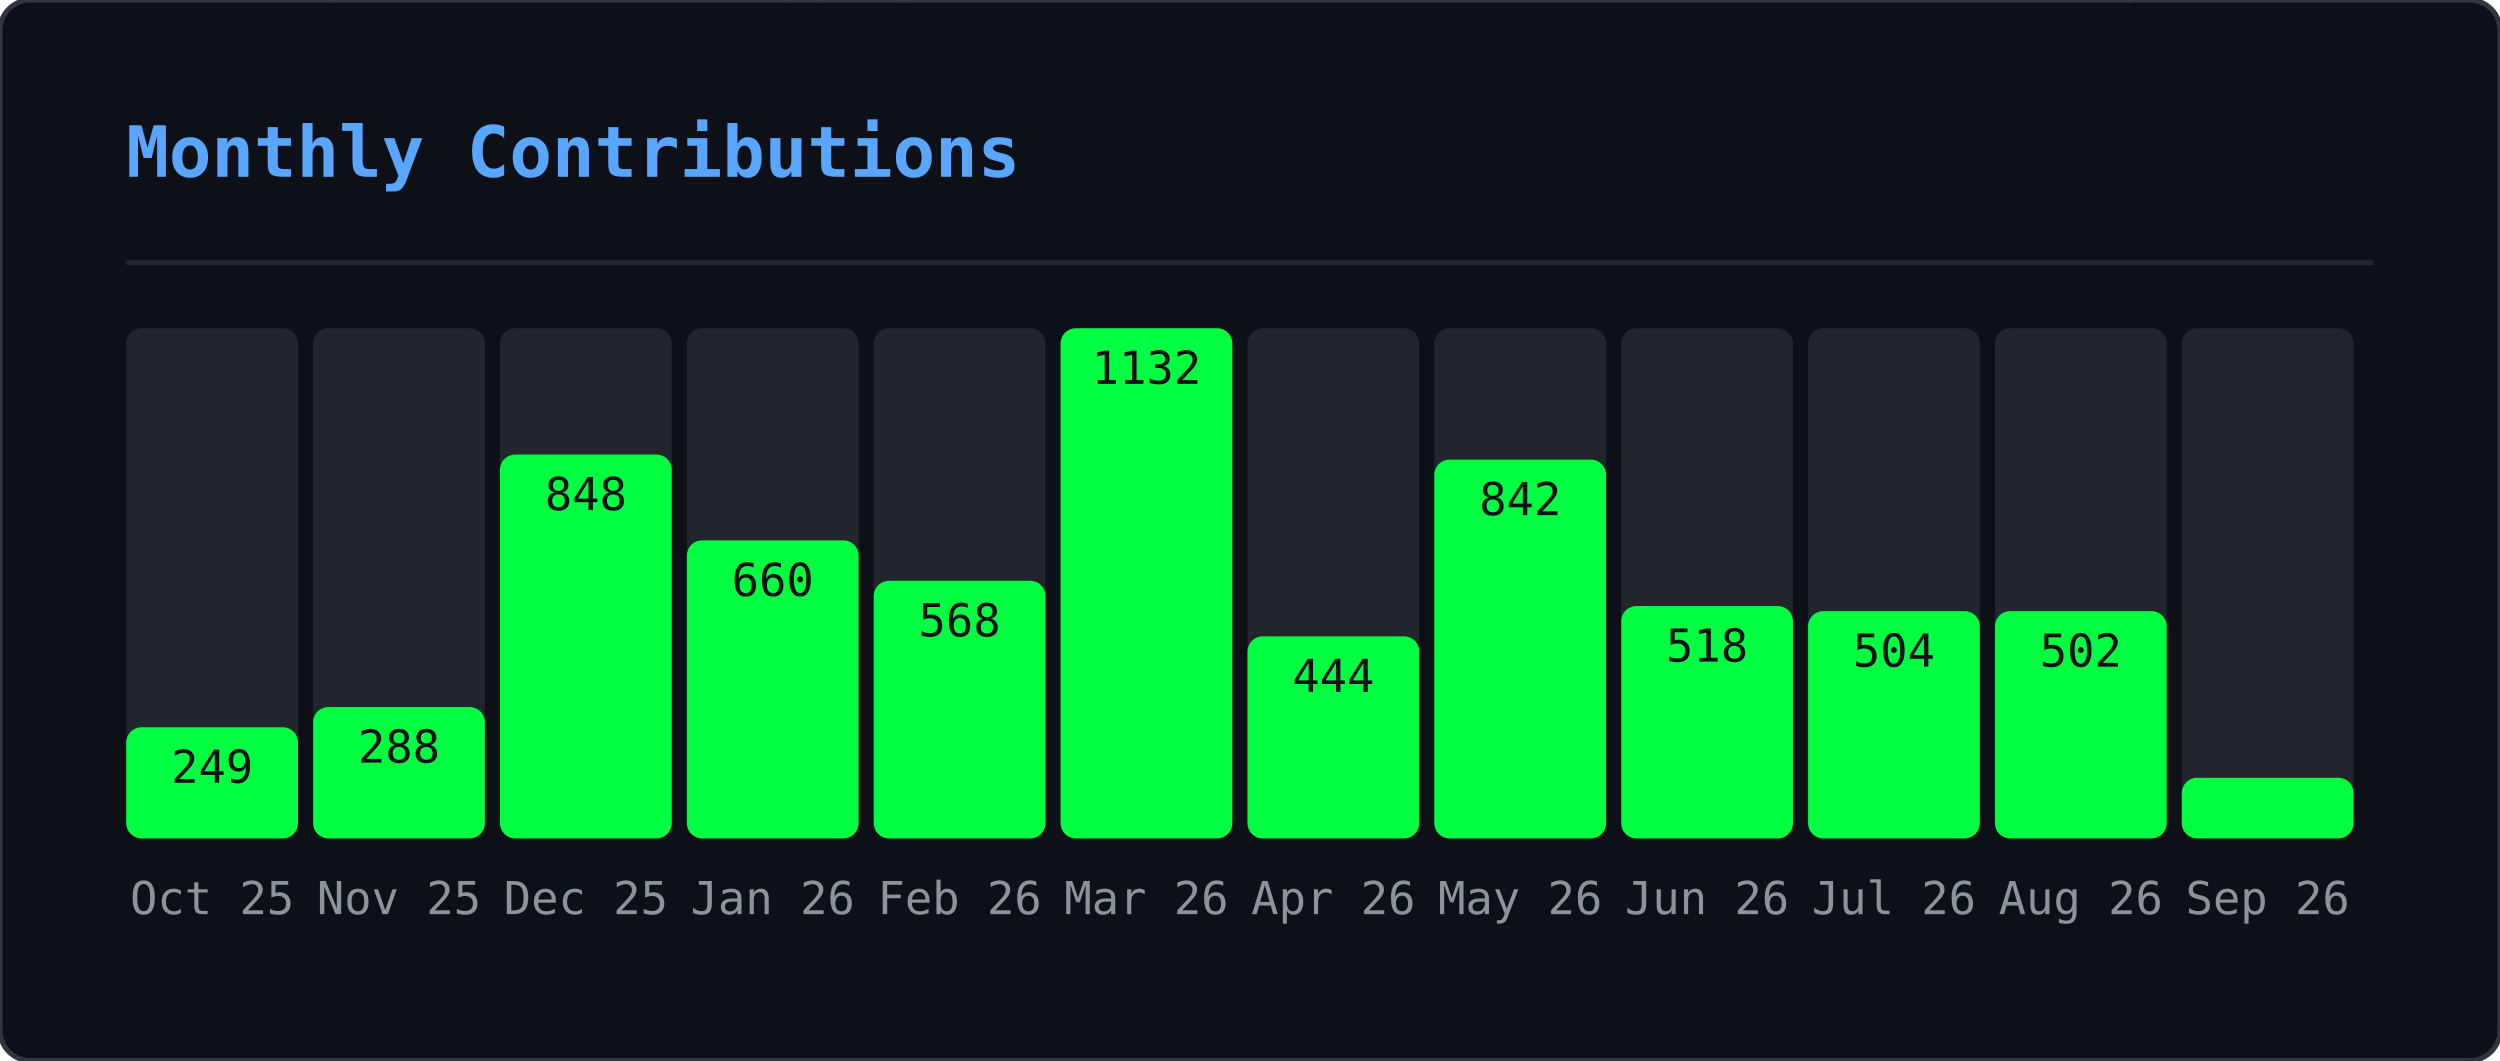
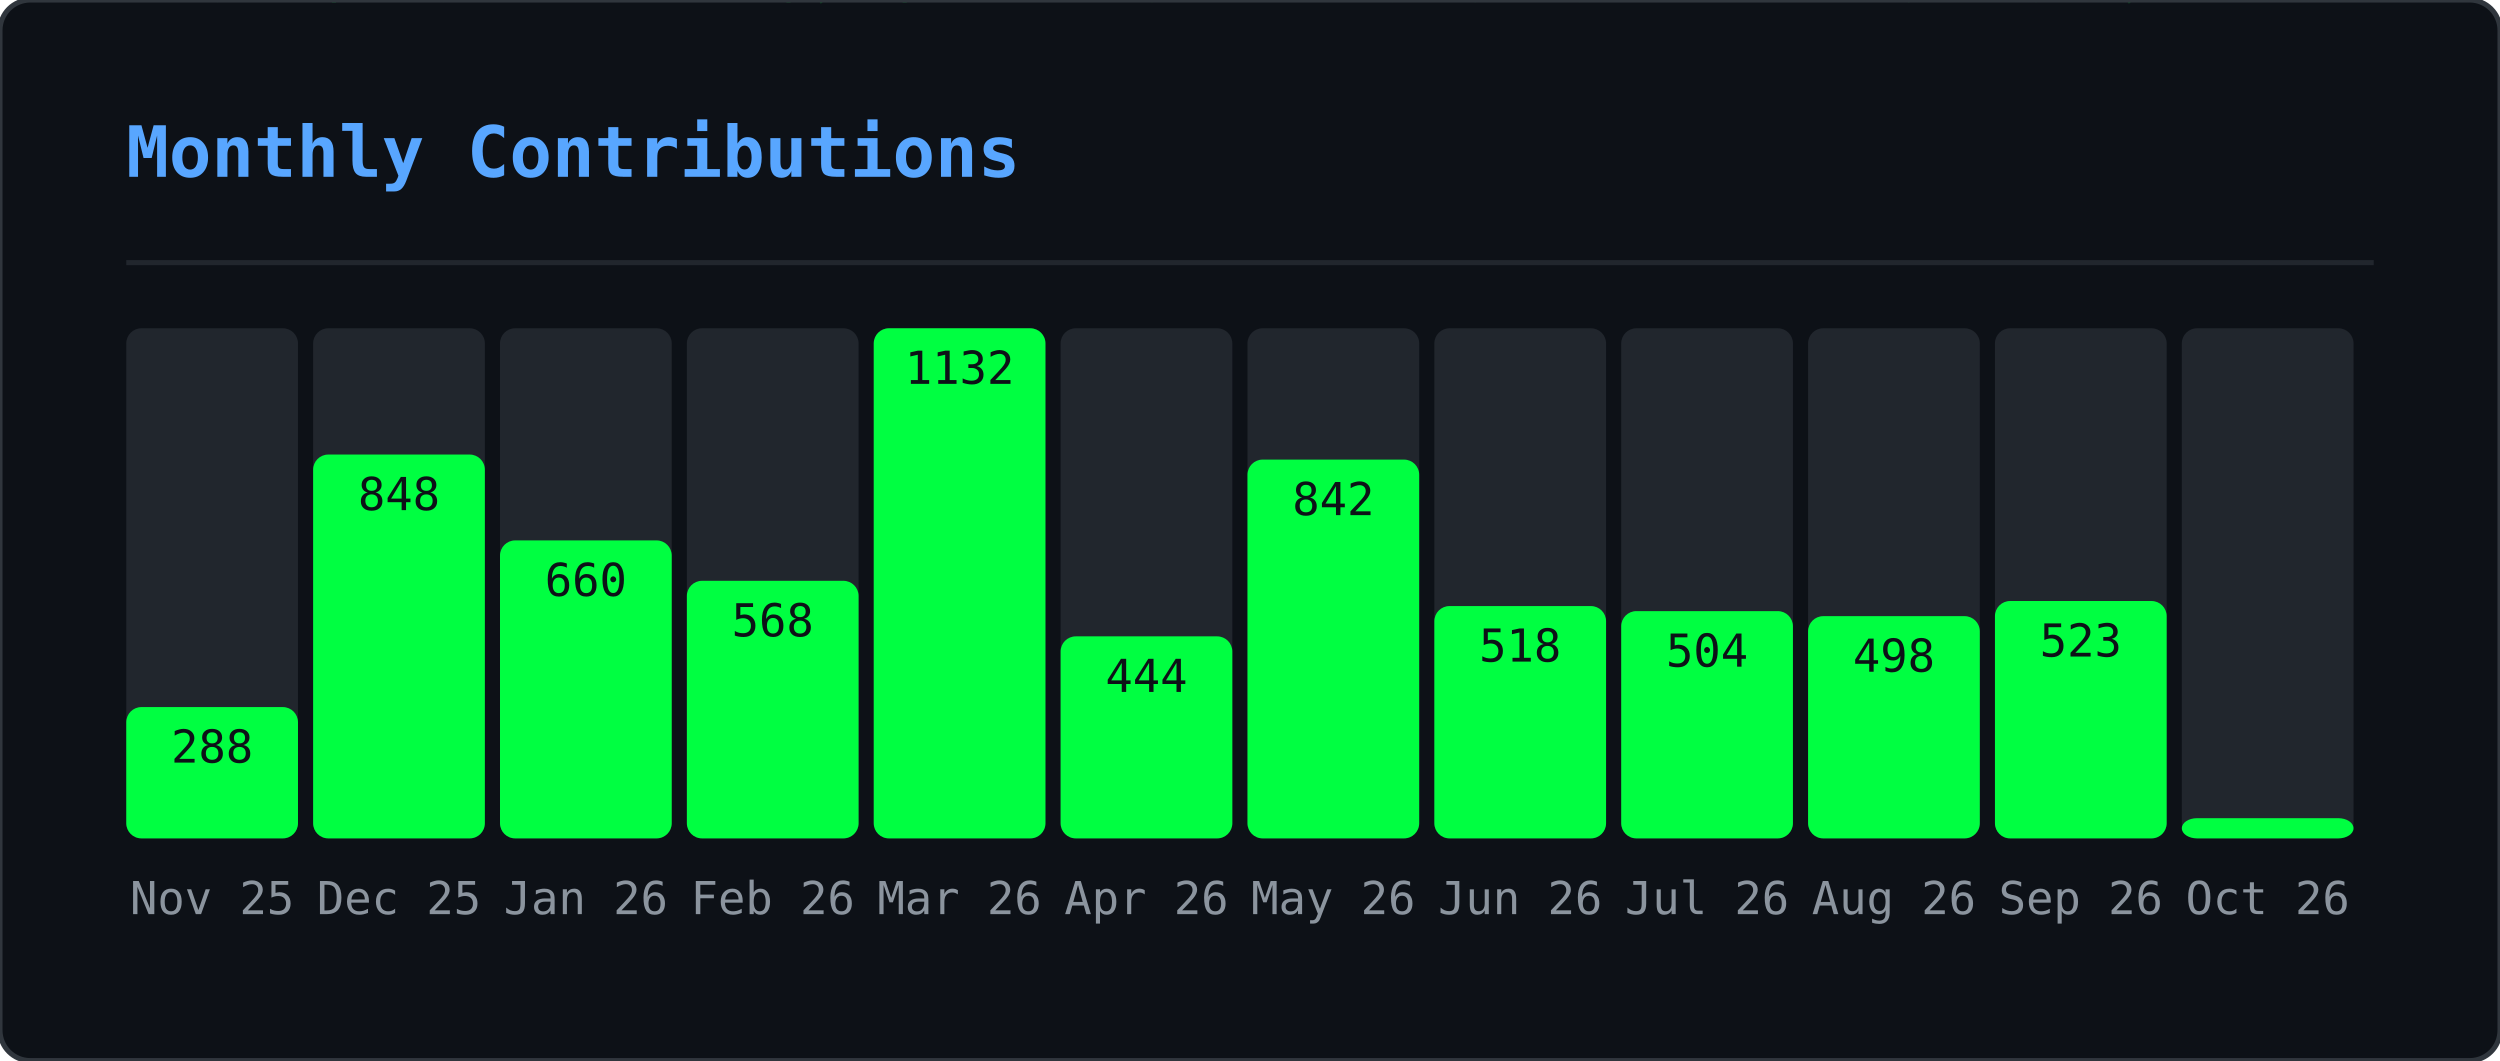
<svg xmlns="http://www.w3.org/2000/svg" width="495" height="210" viewBox="0 0 495 210">
  <defs>
    <clipPath id="gmo-clip">
      <rect width="495" height="210" rx="6" />
    </clipPath>
  </defs>
  <rect width="495" height="210" rx="6" fill="#0d1117" />
  <g clip-path="url(#gmo-clip)">
    <g opacity="0.22">
      <style>@keyframes gmo0{from{transform:translateY(-46px)}to{transform:translateY(224px)}}@keyframes gmo1{from{transform:translateY(-88px)}to{transform:translateY(224px)}}@keyframes gmo2{from{transform:translateY(-60px)}to{transform:translateY(224px)}}@keyframes gmo3{from{transform:translateY(-60px)}to{transform:translateY(224px)}}@keyframes gmo4{from{transform:translateY(-88px)}to{transform:translateY(224px)}}@keyframes gmo5{from{transform:translateY(-60px)}to{transform:translateY(224px)}}@keyframes gmo6{from{transform:translateY(-46px)}to{transform:translateY(224px)}}@keyframes gmo7{from{transform:translateY(-46px)}to{transform:translateY(224px)}}@keyframes gmo8{from{transform:translateY(-88px)}to{transform:translateY(224px)}}@keyframes gmo9{from{transform:translateY(-74px)}to{transform:translateY(224px)}}@keyframes gmo10{from{transform:translateY(-88px)}to{transform:translateY(224px)}}@keyframes gmo11{from{transform:translateY(-60px)}to{transform:translateY(224px)}}@keyframes gmo12{from{transform:translateY(-60px)}to{transform:translateY(224px)}}@keyframes gmo13{from{transform:translateY(-88px)}to{transform:translateY(224px)}}@keyframes gmo14{from{transform:translateY(-60px)}to{transform:translateY(224px)}}@keyframes gmo15{from{transform:translateY(-88px)}to{transform:translateY(224px)}}@keyframes gmo16{from{transform:translateY(-60px)}to{transform:translateY(224px)}}@keyframes gmo17{from{transform:translateY(-46px)}to{transform:translateY(224px)}}@keyframes gmo18{from{transform:translateY(-88px)}to{transform:translateY(224px)}}@keyframes gmo19{from{transform:translateY(-74px)}to{transform:translateY(224px)}}@keyframes gmo20{from{transform:translateY(-88px)}to{transform:translateY(224px)}}@keyframes gmo21{from{transform:translateY(-88px)}to{transform:translateY(224px)}}@keyframes gmo22{from{transform:translateY(-60px)}to{transform:translateY(224px)}}@keyframes gmo23{from{transform:translateY(-88px)}to{transform:translateY(224px)}}@keyframes gmo24{from{transform:translateY(-46px)}to{transform:translateY(224px)}}@keyframes gmo25{from{transform:translateY(-88px)}to{transform:translateY(224px)}}@keyframes gmo26{from{transform:translateY(-88px)}to{transform:translateY(224px)}}@keyframes gmo27{from{transform:translateY(-74px)}to{transform:translateY(224px)}}@keyframes gmo28{from{transform:translateY(-46px)}to{transform:translateY(224px)}}@keyframes gmo29{from{transform:translateY(-46px)}to{transform:translateY(224px)}}@keyframes gmo30{from{transform:translateY(-46px)}to{transform:translateY(224px)}}@keyframes gmo31{from{transform:translateY(-74px)}to{transform:translateY(224px)}}@keyframes gmo32{from{transform:translateY(-46px)}to{transform:translateY(224px)}}@keyframes gmo33{from{transform:translateY(-60px)}to{transform:translateY(224px)}}@keyframes gmo34{from{transform:translateY(-74px)}to{transform:translateY(224px)}}@keyframes gmo35{from{transform:translateY(-60px)}to{transform:translateY(224px)}}@keyframes gmo36{from{transform:translateY(-60px)}to{transform:translateY(224px)}}@keyframes gmo37{from{transform:translateY(-60px)}to{transform:translateY(224px)}}</style>
      <g style="animation:gmo0 3.17s linear infinite;animation-delay:-1.98s">
        <text x="41" y="0" font-family="monospace" font-size="12" fill="#00ff41">ｹ</text>
        <text x="41" y="-14" font-family="monospace" font-size="12" fill="#00ff41" opacity="0.75">ﾏ</text>
        <text x="41" y="-28" font-family="monospace" font-size="12" fill="#00ff41" opacity="0.50">ｽ</text>
        <text x="41" y="-42" font-family="monospace" font-size="12" fill="#00ff41" opacity="0.25">ﾔ</text>
      </g>
      <g style="animation:gmo1 2.45s linear infinite;animation-delay:-0.88s">
        <text x="289" y="0" font-family="monospace" font-size="12" fill="#00ff41">ｷ</text>
        <text x="289" y="-14" font-family="monospace" font-size="12" fill="#00ff41" opacity="0.86">ﾕ</text>
        <text x="289" y="-28" font-family="monospace" font-size="12" fill="#00ff41" opacity="0.71">ﾜ</text>
        <text x="289" y="-42" font-family="monospace" font-size="12" fill="#00ff41" opacity="0.57">ﾐ</text>
        <text x="289" y="-56" font-family="monospace" font-size="12" fill="#00ff41" opacity="0.43">ﾚ</text>
        <text x="289" y="-70" font-family="monospace" font-size="12" fill="#00ff41" opacity="0.29">ﾅ</text>
        <text x="289" y="-84" font-family="monospace" font-size="12" fill="#00ff41" opacity="0.14">ｯ</text>
      </g>
      <g style="animation:gmo2 2.51s linear infinite;animation-delay:-1.82s">
        <text x="33" y="0" font-family="monospace" font-size="12" fill="#00ff41">ﾒ</text>
        <text x="33" y="-14" font-family="monospace" font-size="12" fill="#00ff41" opacity="0.80">ｶ</text>
        <text x="33" y="-28" font-family="monospace" font-size="12" fill="#00ff41" opacity="0.60">ｴ</text>
        <text x="33" y="-42" font-family="monospace" font-size="12" fill="#00ff41" opacity="0.40">ﾄ</text>
        <text x="33" y="-56" font-family="monospace" font-size="12" fill="#00ff41" opacity="0.20">ﾎ</text>
      </g>
      <g style="animation:gmo3 3.01s linear infinite;animation-delay:-2.72s">
        <text x="153" y="0" font-family="monospace" font-size="12" fill="#00ff41">ﾈ</text>
        <text x="153" y="-14" font-family="monospace" font-size="12" fill="#00ff41" opacity="0.80">ﾊ</text>
        <text x="153" y="-28" font-family="monospace" font-size="12" fill="#00ff41" opacity="0.60">ｾ</text>
        <text x="153" y="-42" font-family="monospace" font-size="12" fill="#00ff41" opacity="0.40">ﾅ</text>
        <text x="153" y="-56" font-family="monospace" font-size="12" fill="#00ff41" opacity="0.20">ﾌ</text>
      </g>
      <g style="animation:gmo4 2.14s linear infinite;animation-delay:-0.03s">
        <text x="23" y="0" font-family="monospace" font-size="12" fill="#00ff41">ｭ</text>
        <text x="23" y="-14" font-family="monospace" font-size="12" fill="#00ff41" opacity="0.86">ﾍ</text>
        <text x="23" y="-28" font-family="monospace" font-size="12" fill="#00ff41" opacity="0.71">ﾋ</text>
        <text x="23" y="-42" font-family="monospace" font-size="12" fill="#00ff41" opacity="0.57">ｼ</text>
        <text x="23" y="-56" font-family="monospace" font-size="12" fill="#00ff41" opacity="0.43">ｻ</text>
        <text x="23" y="-70" font-family="monospace" font-size="12" fill="#00ff41" opacity="0.29">ﾝ</text>
        <text x="23" y="-84" font-family="monospace" font-size="12" fill="#00ff41" opacity="0.14">ｷ</text>
      </g>
      <g style="animation:gmo5 1.74s linear infinite;animation-delay:-1.14s">
        <text x="153" y="0" font-family="monospace" font-size="12" fill="#00ff41">ﾐ</text>
        <text x="153" y="-14" font-family="monospace" font-size="12" fill="#00ff41" opacity="0.80">ﾍ</text>
        <text x="153" y="-28" font-family="monospace" font-size="12" fill="#00ff41" opacity="0.60">2</text>
        <text x="153" y="-42" font-family="monospace" font-size="12" fill="#00ff41" opacity="0.40">ﾙ</text>
        <text x="153" y="-56" font-family="monospace" font-size="12" fill="#00ff41" opacity="0.20">ｺ</text>
      </g>
      <g style="animation:gmo6 3.16s linear infinite;animation-delay:-0.73s">
        <text x="97" y="0" font-family="monospace" font-size="12" fill="#00ff41">ｫ</text>
        <text x="97" y="-14" font-family="monospace" font-size="12" fill="#00ff41" opacity="0.75">ｵ</text>
        <text x="97" y="-28" font-family="monospace" font-size="12" fill="#00ff41" opacity="0.50">ﾄ</text>
        <text x="97" y="-42" font-family="monospace" font-size="12" fill="#00ff41" opacity="0.25">ﾂ</text>
      </g>
      <g style="animation:gmo7 2.15s linear infinite;animation-delay:-0.54s">
        <text x="235" y="0" font-family="monospace" font-size="12" fill="#00ff41">ﾙ</text>
        <text x="235" y="-14" font-family="monospace" font-size="12" fill="#00ff41" opacity="0.75">ﾒ</text>
        <text x="235" y="-28" font-family="monospace" font-size="12" fill="#00ff41" opacity="0.50">ｿ</text>
        <text x="235" y="-42" font-family="monospace" font-size="12" fill="#00ff41" opacity="0.25">ｩ</text>
      </g>
      <g style="animation:gmo8 3.18s linear infinite;animation-delay:-1.02s">
        <text x="79" y="0" font-family="monospace" font-size="12" fill="#00ff41">ｫ</text>
        <text x="79" y="-14" font-family="monospace" font-size="12" fill="#00ff41" opacity="0.86">6</text>
        <text x="79" y="-28" font-family="monospace" font-size="12" fill="#00ff41" opacity="0.71">ﾈ</text>
        <text x="79" y="-42" font-family="monospace" font-size="12" fill="#00ff41" opacity="0.57">ﾜ</text>
        <text x="79" y="-56" font-family="monospace" font-size="12" fill="#00ff41" opacity="0.43">ｪ</text>
        <text x="79" y="-70" font-family="monospace" font-size="12" fill="#00ff41" opacity="0.29">ﾃ</text>
        <text x="79" y="-84" font-family="monospace" font-size="12" fill="#00ff41" opacity="0.14">ﾆ</text>
      </g>
      <g style="animation:gmo9 2.86s linear infinite;animation-delay:-0.76s">
        <text x="401" y="0" font-family="monospace" font-size="12" fill="#00ff41">ﾗ</text>
        <text x="401" y="-14" font-family="monospace" font-size="12" fill="#00ff41" opacity="0.83">ﾐ</text>
        <text x="401" y="-28" font-family="monospace" font-size="12" fill="#00ff41" opacity="0.67">ｺ</text>
        <text x="401" y="-42" font-family="monospace" font-size="12" fill="#00ff41" opacity="0.50">3</text>
        <text x="401" y="-56" font-family="monospace" font-size="12" fill="#00ff41" opacity="0.33">3</text>
        <text x="401" y="-70" font-family="monospace" font-size="12" fill="#00ff41" opacity="0.17">4</text>
      </g>
      <g style="animation:gmo10 1.60s linear infinite;animation-delay:-1.57s">
        <text x="364" y="0" font-family="monospace" font-size="12" fill="#00ff41">ﾚ</text>
        <text x="364" y="-14" font-family="monospace" font-size="12" fill="#00ff41" opacity="0.86">ﾉ</text>
        <text x="364" y="-28" font-family="monospace" font-size="12" fill="#00ff41" opacity="0.71">0</text>
        <text x="364" y="-42" font-family="monospace" font-size="12" fill="#00ff41" opacity="0.57">ﾉ</text>
        <text x="364" y="-56" font-family="monospace" font-size="12" fill="#00ff41" opacity="0.43">ﾒ</text>
        <text x="364" y="-70" font-family="monospace" font-size="12" fill="#00ff41" opacity="0.29">ｴ</text>
        <text x="364" y="-84" font-family="monospace" font-size="12" fill="#00ff41" opacity="0.14">ｩ</text>
      </g>
      <g style="animation:gmo11 2.72s linear infinite;animation-delay:-0.83s">
        <text x="225" y="0" font-family="monospace" font-size="12" fill="#00ff41">ｷ</text>
        <text x="225" y="-14" font-family="monospace" font-size="12" fill="#00ff41" opacity="0.80">2</text>
        <text x="225" y="-28" font-family="monospace" font-size="12" fill="#00ff41" opacity="0.60">6</text>
        <text x="225" y="-42" font-family="monospace" font-size="12" fill="#00ff41" opacity="0.40">ﾌ</text>
        <text x="225" y="-56" font-family="monospace" font-size="12" fill="#00ff41" opacity="0.20">ｱ</text>
      </g>
      <g style="animation:gmo12 2.22s linear infinite;animation-delay:-0.60s">
        <text x="201" y="0" font-family="monospace" font-size="12" fill="#00ff41">ﾄ</text>
        <text x="201" y="-14" font-family="monospace" font-size="12" fill="#00ff41" opacity="0.80">1</text>
        <text x="201" y="-28" font-family="monospace" font-size="12" fill="#00ff41" opacity="0.60">ﾘ</text>
        <text x="201" y="-42" font-family="monospace" font-size="12" fill="#00ff41" opacity="0.40">ｯ</text>
        <text x="201" y="-56" font-family="monospace" font-size="12" fill="#00ff41" opacity="0.20">ｼ</text>
      </g>
      <g style="animation:gmo13 1.79s linear infinite;animation-delay:-0.36s">
        <text x="86" y="0" font-family="monospace" font-size="12" fill="#00ff41">ﾃ</text>
        <text x="86" y="-14" font-family="monospace" font-size="12" fill="#00ff41" opacity="0.86">ﾛ</text>
        <text x="86" y="-28" font-family="monospace" font-size="12" fill="#00ff41" opacity="0.71">ｱ</text>
        <text x="86" y="-42" font-family="monospace" font-size="12" fill="#00ff41" opacity="0.57">ﾆ</text>
        <text x="86" y="-56" font-family="monospace" font-size="12" fill="#00ff41" opacity="0.43">ﾓ</text>
        <text x="86" y="-70" font-family="monospace" font-size="12" fill="#00ff41" opacity="0.29">ﾛ</text>
        <text x="86" y="-84" font-family="monospace" font-size="12" fill="#00ff41" opacity="0.14">ｴ</text>
      </g>
      <g style="animation:gmo14 2.06s linear infinite;animation-delay:-1.98s">
        <text x="376" y="0" font-family="monospace" font-size="12" fill="#00ff41">ｧ</text>
        <text x="376" y="-14" font-family="monospace" font-size="12" fill="#00ff41" opacity="0.80">ﾛ</text>
        <text x="376" y="-28" font-family="monospace" font-size="12" fill="#00ff41" opacity="0.60">ﾁ</text>
        <text x="376" y="-42" font-family="monospace" font-size="12" fill="#00ff41" opacity="0.40">ｱ</text>
        <text x="376" y="-56" font-family="monospace" font-size="12" fill="#00ff41" opacity="0.20">ﾎ</text>
      </g>
      <g style="animation:gmo15 3.12s linear infinite;animation-delay:-2.07s">
        <text x="71" y="0" font-family="monospace" font-size="12" fill="#00ff41">5</text>
        <text x="71" y="-14" font-family="monospace" font-size="12" fill="#00ff41" opacity="0.86">ｼ</text>
        <text x="71" y="-28" font-family="monospace" font-size="12" fill="#00ff41" opacity="0.71">ｩ</text>
        <text x="71" y="-42" font-family="monospace" font-size="12" fill="#00ff41" opacity="0.57">0</text>
        <text x="71" y="-56" font-family="monospace" font-size="12" fill="#00ff41" opacity="0.43">ﾋ</text>
        <text x="71" y="-70" font-family="monospace" font-size="12" fill="#00ff41" opacity="0.29">ｫ</text>
        <text x="71" y="-84" font-family="monospace" font-size="12" fill="#00ff41" opacity="0.14">ﾏ</text>
      </g>
      <g style="animation:gmo16 2.05s linear infinite;animation-delay:-0.96s">
        <text x="161" y="0" font-family="monospace" font-size="12" fill="#00ff41">ﾀ</text>
        <text x="161" y="-14" font-family="monospace" font-size="12" fill="#00ff41" opacity="0.80">0</text>
        <text x="161" y="-28" font-family="monospace" font-size="12" fill="#00ff41" opacity="0.60">ｲ</text>
        <text x="161" y="-42" font-family="monospace" font-size="12" fill="#00ff41" opacity="0.40">2</text>
        <text x="161" y="-56" font-family="monospace" font-size="12" fill="#00ff41" opacity="0.20">6</text>
      </g>
      <g style="animation:gmo17 2.52s linear infinite;animation-delay:-1.49s">
        <text x="334" y="0" font-family="monospace" font-size="12" fill="#00ff41">6</text>
        <text x="334" y="-14" font-family="monospace" font-size="12" fill="#00ff41" opacity="0.75">ｺ</text>
        <text x="334" y="-28" font-family="monospace" font-size="12" fill="#00ff41" opacity="0.50">ﾂ</text>
        <text x="334" y="-42" font-family="monospace" font-size="12" fill="#00ff41" opacity="0.25">ｶ</text>
      </g>
      <g style="animation:gmo18 3.05s linear infinite;animation-delay:-0.04s">
        <text x="178" y="0" font-family="monospace" font-size="12" fill="#00ff41">ｼ</text>
        <text x="178" y="-14" font-family="monospace" font-size="12" fill="#00ff41" opacity="0.86">ｫ</text>
        <text x="178" y="-28" font-family="monospace" font-size="12" fill="#00ff41" opacity="0.71">ｻ</text>
        <text x="178" y="-42" font-family="monospace" font-size="12" fill="#00ff41" opacity="0.57">ﾝ</text>
        <text x="178" y="-56" font-family="monospace" font-size="12" fill="#00ff41" opacity="0.43">ｭ</text>
        <text x="178" y="-70" font-family="monospace" font-size="12" fill="#00ff41" opacity="0.29">2</text>
        <text x="178" y="-84" font-family="monospace" font-size="12" fill="#00ff41" opacity="0.14">ﾌ</text>
      </g>
      <g style="animation:gmo19 1.75s linear infinite;animation-delay:-0.88s">
        <text x="354" y="0" font-family="monospace" font-size="12" fill="#00ff41">0</text>
        <text x="354" y="-14" font-family="monospace" font-size="12" fill="#00ff41" opacity="0.83">ｯ</text>
        <text x="354" y="-28" font-family="monospace" font-size="12" fill="#00ff41" opacity="0.67">ｾ</text>
        <text x="354" y="-42" font-family="monospace" font-size="12" fill="#00ff41" opacity="0.50">ﾍ</text>
        <text x="354" y="-56" font-family="monospace" font-size="12" fill="#00ff41" opacity="0.33">ﾍ</text>
        <text x="354" y="-70" font-family="monospace" font-size="12" fill="#00ff41" opacity="0.17">ﾚ</text>
      </g>
      <g style="animation:gmo20 2.59s linear infinite;animation-delay:-1.04s">
        <text x="376" y="0" font-family="monospace" font-size="12" fill="#00ff41">ﾕ</text>
        <text x="376" y="-14" font-family="monospace" font-size="12" fill="#00ff41" opacity="0.86">ﾔ</text>
        <text x="376" y="-28" font-family="monospace" font-size="12" fill="#00ff41" opacity="0.71">5</text>
        <text x="376" y="-42" font-family="monospace" font-size="12" fill="#00ff41" opacity="0.57">ﾊ</text>
        <text x="376" y="-56" font-family="monospace" font-size="12" fill="#00ff41" opacity="0.43">ｸ</text>
        <text x="376" y="-70" font-family="monospace" font-size="12" fill="#00ff41" opacity="0.29">ﾂ</text>
        <text x="376" y="-84" font-family="monospace" font-size="12" fill="#00ff41" opacity="0.14">4</text>
      </g>
      <g style="animation:gmo21 1.78s linear infinite;animation-delay:-0.41s">
        <text x="420" y="0" font-family="monospace" font-size="12" fill="#00ff41">ﾀ</text>
        <text x="420" y="-14" font-family="monospace" font-size="12" fill="#00ff41" opacity="0.86">ｪ</text>
        <text x="420" y="-28" font-family="monospace" font-size="12" fill="#00ff41" opacity="0.71">ｮ</text>
        <text x="420" y="-42" font-family="monospace" font-size="12" fill="#00ff41" opacity="0.57">ｩ</text>
        <text x="420" y="-56" font-family="monospace" font-size="12" fill="#00ff41" opacity="0.43">ｪ</text>
        <text x="420" y="-70" font-family="monospace" font-size="12" fill="#00ff41" opacity="0.29">ﾚ</text>
        <text x="420" y="-84" font-family="monospace" font-size="12" fill="#00ff41" opacity="0.14">1</text>
      </g>
      <g style="animation:gmo22 2.87s linear infinite;animation-delay:-1.77s">
        <text x="176" y="0" font-family="monospace" font-size="12" fill="#00ff41">ﾈ</text>
        <text x="176" y="-14" font-family="monospace" font-size="12" fill="#00ff41" opacity="0.80">ﾀ</text>
        <text x="176" y="-28" font-family="monospace" font-size="12" fill="#00ff41" opacity="0.60">ﾒ</text>
        <text x="176" y="-42" font-family="monospace" font-size="12" fill="#00ff41" opacity="0.40">ｫ</text>
        <text x="176" y="-56" font-family="monospace" font-size="12" fill="#00ff41" opacity="0.20">ﾔ</text>
      </g>
      <g style="animation:gmo23 2.10s linear infinite;animation-delay:-0.39s">
        <text x="139" y="0" font-family="monospace" font-size="12" fill="#00ff41">ｶ</text>
        <text x="139" y="-14" font-family="monospace" font-size="12" fill="#00ff41" opacity="0.86">ｨ</text>
        <text x="139" y="-28" font-family="monospace" font-size="12" fill="#00ff41" opacity="0.71">ｼ</text>
        <text x="139" y="-42" font-family="monospace" font-size="12" fill="#00ff41" opacity="0.57">ﾘ</text>
        <text x="139" y="-56" font-family="monospace" font-size="12" fill="#00ff41" opacity="0.43">ｽ</text>
        <text x="139" y="-70" font-family="monospace" font-size="12" fill="#00ff41" opacity="0.29">ﾆ</text>
        <text x="139" y="-84" font-family="monospace" font-size="12" fill="#00ff41" opacity="0.14">ｴ</text>
      </g>
      <g style="animation:gmo24 1.56s linear infinite;animation-delay:-0.69s">
        <text x="112" y="0" font-family="monospace" font-size="12" fill="#00ff41">ｸ</text>
        <text x="112" y="-14" font-family="monospace" font-size="12" fill="#00ff41" opacity="0.75">1</text>
        <text x="112" y="-28" font-family="monospace" font-size="12" fill="#00ff41" opacity="0.50">ｭ</text>
        <text x="112" y="-42" font-family="monospace" font-size="12" fill="#00ff41" opacity="0.25">6</text>
      </g>
      <g style="animation:gmo25 2.70s linear infinite;animation-delay:-2.64s">
        <text x="190" y="0" font-family="monospace" font-size="12" fill="#00ff41">ﾇ</text>
        <text x="190" y="-14" font-family="monospace" font-size="12" fill="#00ff41" opacity="0.86">0</text>
        <text x="190" y="-28" font-family="monospace" font-size="12" fill="#00ff41" opacity="0.71">ﾋ</text>
        <text x="190" y="-42" font-family="monospace" font-size="12" fill="#00ff41" opacity="0.57">ｦ</text>
        <text x="190" y="-56" font-family="monospace" font-size="12" fill="#00ff41" opacity="0.43">ﾂ</text>
        <text x="190" y="-70" font-family="monospace" font-size="12" fill="#00ff41" opacity="0.29">ﾘ</text>
        <text x="190" y="-84" font-family="monospace" font-size="12" fill="#00ff41" opacity="0.14">2</text>
      </g>
      <g style="animation:gmo26 2.67s linear infinite;animation-delay:-1.16s">
        <text x="302" y="0" font-family="monospace" font-size="12" fill="#00ff41">ﾁ</text>
        <text x="302" y="-14" font-family="monospace" font-size="12" fill="#00ff41" opacity="0.86">ｯ</text>
        <text x="302" y="-28" font-family="monospace" font-size="12" fill="#00ff41" opacity="0.71">ｿ</text>
        <text x="302" y="-42" font-family="monospace" font-size="12" fill="#00ff41" opacity="0.57">ｾ</text>
        <text x="302" y="-56" font-family="monospace" font-size="12" fill="#00ff41" opacity="0.43">ｴ</text>
        <text x="302" y="-70" font-family="monospace" font-size="12" fill="#00ff41" opacity="0.29">ﾜ</text>
        <text x="302" y="-84" font-family="monospace" font-size="12" fill="#00ff41" opacity="0.14">ｯ</text>
      </g>
      <g style="animation:gmo27 2.94s linear infinite;animation-delay:-0.60s">
        <text x="274" y="0" font-family="monospace" font-size="12" fill="#00ff41">ﾅ</text>
        <text x="274" y="-14" font-family="monospace" font-size="12" fill="#00ff41" opacity="0.83">ﾃ</text>
        <text x="274" y="-28" font-family="monospace" font-size="12" fill="#00ff41" opacity="0.67">2</text>
        <text x="274" y="-42" font-family="monospace" font-size="12" fill="#00ff41" opacity="0.50">4</text>
        <text x="274" y="-56" font-family="monospace" font-size="12" fill="#00ff41" opacity="0.33">ｸ</text>
        <text x="274" y="-70" font-family="monospace" font-size="12" fill="#00ff41" opacity="0.17">ﾆ</text>
      </g>
      <g style="animation:gmo28 2.07s linear infinite;animation-delay:-1.69s">
        <text x="25" y="0" font-family="monospace" font-size="12" fill="#00ff41">ﾐ</text>
        <text x="25" y="-14" font-family="monospace" font-size="12" fill="#00ff41" opacity="0.75">ｯ</text>
        <text x="25" y="-28" font-family="monospace" font-size="12" fill="#00ff41" opacity="0.50">ﾛ</text>
        <text x="25" y="-42" font-family="monospace" font-size="12" fill="#00ff41" opacity="0.25">ｺ</text>
      </g>
      <g style="animation:gmo29 1.80s linear infinite;animation-delay:-0.49s">
        <text x="218" y="0" font-family="monospace" font-size="12" fill="#00ff41">ﾐ</text>
        <text x="218" y="-14" font-family="monospace" font-size="12" fill="#00ff41" opacity="0.75">ｬ</text>
        <text x="218" y="-28" font-family="monospace" font-size="12" fill="#00ff41" opacity="0.50">ｾ</text>
        <text x="218" y="-42" font-family="monospace" font-size="12" fill="#00ff41" opacity="0.25">ﾌ</text>
      </g>
      <g style="animation:gmo30 1.76s linear infinite;animation-delay:-0.68s">
        <text x="182" y="0" font-family="monospace" font-size="12" fill="#00ff41">0</text>
        <text x="182" y="-14" font-family="monospace" font-size="12" fill="#00ff41" opacity="0.75">ﾒ</text>
        <text x="182" y="-28" font-family="monospace" font-size="12" fill="#00ff41" opacity="0.50">7</text>
        <text x="182" y="-42" font-family="monospace" font-size="12" fill="#00ff41" opacity="0.25">ｵ</text>
      </g>
      <g style="animation:gmo31 2.53s linear infinite;animation-delay:-1.66s">
        <text x="63" y="0" font-family="monospace" font-size="12" fill="#00ff41">ﾈ</text>
        <text x="63" y="-14" font-family="monospace" font-size="12" fill="#00ff41" opacity="0.83">ｷ</text>
        <text x="63" y="-28" font-family="monospace" font-size="12" fill="#00ff41" opacity="0.67">ﾝ</text>
        <text x="63" y="-42" font-family="monospace" font-size="12" fill="#00ff41" opacity="0.50">ﾄ</text>
        <text x="63" y="-56" font-family="monospace" font-size="12" fill="#00ff41" opacity="0.33">ﾃ</text>
        <text x="63" y="-70" font-family="monospace" font-size="12" fill="#00ff41" opacity="0.17">ﾛ</text>
      </g>
      <g style="animation:gmo32 1.81s linear infinite;animation-delay:-0.67s">
        <text x="179" y="0" font-family="monospace" font-size="12" fill="#00ff41">1</text>
        <text x="179" y="-14" font-family="monospace" font-size="12" fill="#00ff41" opacity="0.75">ｺ</text>
        <text x="179" y="-28" font-family="monospace" font-size="12" fill="#00ff41" opacity="0.50">ﾚ</text>
        <text x="179" y="-42" font-family="monospace" font-size="12" fill="#00ff41" opacity="0.25">ｸ</text>
      </g>
      <g style="animation:gmo33 1.77s linear infinite;animation-delay:-1.62s">
        <text x="415" y="0" font-family="monospace" font-size="12" fill="#00ff41">4</text>
        <text x="415" y="-14" font-family="monospace" font-size="12" fill="#00ff41" opacity="0.80">ﾅ</text>
        <text x="415" y="-28" font-family="monospace" font-size="12" fill="#00ff41" opacity="0.60">ｩ</text>
        <text x="415" y="-42" font-family="monospace" font-size="12" fill="#00ff41" opacity="0.40">ﾏ</text>
        <text x="415" y="-56" font-family="monospace" font-size="12" fill="#00ff41" opacity="0.20">ﾚ</text>
      </g>
      <g style="animation:gmo34 2.31s linear infinite;animation-delay:-1.28s">
        <text x="247" y="0" font-family="monospace" font-size="12" fill="#00ff41">ﾄ</text>
        <text x="247" y="-14" font-family="monospace" font-size="12" fill="#00ff41" opacity="0.83">ﾉ</text>
        <text x="247" y="-28" font-family="monospace" font-size="12" fill="#00ff41" opacity="0.67">ﾙ</text>
        <text x="247" y="-42" font-family="monospace" font-size="12" fill="#00ff41" opacity="0.50">9</text>
        <text x="247" y="-56" font-family="monospace" font-size="12" fill="#00ff41" opacity="0.33">ﾈ</text>
        <text x="247" y="-70" font-family="monospace" font-size="12" fill="#00ff41" opacity="0.17">ﾎ</text>
      </g>
      <g style="animation:gmo35 2.09s linear infinite;animation-delay:-1.70s">
        <text x="103" y="0" font-family="monospace" font-size="12" fill="#00ff41">ﾋ</text>
        <text x="103" y="-14" font-family="monospace" font-size="12" fill="#00ff41" opacity="0.80">8</text>
        <text x="103" y="-28" font-family="monospace" font-size="12" fill="#00ff41" opacity="0.60">ﾆ</text>
        <text x="103" y="-42" font-family="monospace" font-size="12" fill="#00ff41" opacity="0.40">ﾀ</text>
        <text x="103" y="-56" font-family="monospace" font-size="12" fill="#00ff41" opacity="0.20">ｪ</text>
      </g>
      <g style="animation:gmo36 2.94s linear infinite;animation-delay:-0.05s">
        <text x="311" y="0" font-family="monospace" font-size="12" fill="#00ff41">ﾅ</text>
        <text x="311" y="-14" font-family="monospace" font-size="12" fill="#00ff41" opacity="0.80">ｿ</text>
        <text x="311" y="-28" font-family="monospace" font-size="12" fill="#00ff41" opacity="0.60">ﾖ</text>
        <text x="311" y="-42" font-family="monospace" font-size="12" fill="#00ff41" opacity="0.40">ﾃ</text>
        <text x="311" y="-56" font-family="monospace" font-size="12" fill="#00ff41" opacity="0.20">ﾖ</text>
      </g>
      <g style="animation:gmo37 2.92s linear infinite;animation-delay:-1.30s">
        <text x="298" y="0" font-family="monospace" font-size="12" fill="#00ff41">ﾕ</text>
        <text x="298" y="-14" font-family="monospace" font-size="12" fill="#00ff41" opacity="0.80">ﾏ</text>
        <text x="298" y="-28" font-family="monospace" font-size="12" fill="#00ff41" opacity="0.60">ﾕ</text>
        <text x="298" y="-42" font-family="monospace" font-size="12" fill="#00ff41" opacity="0.40">ｺ</text>
        <text x="298" y="-56" font-family="monospace" font-size="12" fill="#00ff41" opacity="0.20">ｲ</text>
      </g>
    </g>
  </g>
  <rect width="495" height="210" rx="6" fill="none" stroke="#30363d" stroke-width="1" />
  <text x="25" y="35" font-family="monospace" font-size="14" font-weight="600" fill="#58a6ff">Monthly Contributions</text>
  <line x1="25" y1="52" x2="470" y2="52" stroke="#21262d" stroke-width="1" />
  <rect x="25" y="65" width="34" height="101" rx="3" fill="#21262d" />
-   <rect x="25" y="144" width="34" height="22" rx="3" fill="#00ff41" />
-   <text x="42" y="181" text-anchor="middle" font-family="monospace" font-size="9" fill="#8b949e">Oct 25</text>
-   <text x="42" y="155" text-anchor="middle" font-family="monospace" font-size="9" fill="#0d1117">249</text>
+   <rect x="25" y="140" width="34" height="26" rx="3" fill="#00ff41" />
+   <text x="42" y="181" text-anchor="middle" font-family="monospace" font-size="9" fill="#8b949e">Nov 25</text>
+   <text x="42" y="151" text-anchor="middle" font-family="monospace" font-size="9" fill="#0d1117">288</text>
  <rect x="62" y="65" width="34" height="101" rx="3" fill="#21262d" />
-   <rect x="62" y="140" width="34" height="26" rx="3" fill="#00ff41" />
-   <text x="79" y="181" text-anchor="middle" font-family="monospace" font-size="9" fill="#8b949e">Nov 25</text>
-   <text x="79" y="151" text-anchor="middle" font-family="monospace" font-size="9" fill="#0d1117">288</text>
+   <rect x="62" y="90" width="34" height="76" rx="3" fill="#00ff41" />
+   <text x="79" y="181" text-anchor="middle" font-family="monospace" font-size="9" fill="#8b949e">Dec 25</text>
+   <text x="79" y="101" text-anchor="middle" font-family="monospace" font-size="9" fill="#0d1117">848</text>
  <rect x="99" y="65" width="34" height="101" rx="3" fill="#21262d" />
-   <rect x="99" y="90" width="34" height="76" rx="3" fill="#00ff41" />
-   <text x="116" y="181" text-anchor="middle" font-family="monospace" font-size="9" fill="#8b949e">Dec 25</text>
-   <text x="116" y="101" text-anchor="middle" font-family="monospace" font-size="9" fill="#0d1117">848</text>
+   <rect x="99" y="107" width="34" height="59" rx="3" fill="#00ff41" />
+   <text x="116" y="181" text-anchor="middle" font-family="monospace" font-size="9" fill="#8b949e">Jan 26</text>
+   <text x="116" y="118" text-anchor="middle" font-family="monospace" font-size="9" fill="#0d1117">660</text>
  <rect x="136" y="65" width="34" height="101" rx="3" fill="#21262d" />
-   <rect x="136" y="107" width="34" height="59" rx="3" fill="#00ff41" />
-   <text x="153" y="181" text-anchor="middle" font-family="monospace" font-size="9" fill="#8b949e">Jan 26</text>
-   <text x="153" y="118" text-anchor="middle" font-family="monospace" font-size="9" fill="#0d1117">660</text>
+   <rect x="136" y="115" width="34" height="51" rx="3" fill="#00ff41" />
+   <text x="153" y="181" text-anchor="middle" font-family="monospace" font-size="9" fill="#8b949e">Feb 26</text>
+   <text x="153" y="126" text-anchor="middle" font-family="monospace" font-size="9" fill="#0d1117">568</text>
  <rect x="173" y="65" width="34" height="101" rx="3" fill="#21262d" />
-   <rect x="173" y="115" width="34" height="51" rx="3" fill="#00ff41" />
-   <text x="190" y="181" text-anchor="middle" font-family="monospace" font-size="9" fill="#8b949e">Feb 26</text>
-   <text x="190" y="126" text-anchor="middle" font-family="monospace" font-size="9" fill="#0d1117">568</text>
+   <rect x="173" y="65" width="34" height="101" rx="3" fill="#00ff41" />
+   <text x="190" y="181" text-anchor="middle" font-family="monospace" font-size="9" fill="#8b949e">Mar 26</text>
+   <text x="190" y="76" text-anchor="middle" font-family="monospace" font-size="9" fill="#0d1117">1132</text>
  <rect x="210" y="65" width="34" height="101" rx="3" fill="#21262d" />
-   <rect x="210" y="65" width="34" height="101" rx="3" fill="#00ff41" />
-   <text x="227" y="181" text-anchor="middle" font-family="monospace" font-size="9" fill="#8b949e">Mar 26</text>
-   <text x="227" y="76" text-anchor="middle" font-family="monospace" font-size="9" fill="#0d1117">1132</text>
+   <rect x="210" y="126" width="34" height="40" rx="3" fill="#00ff41" />
+   <text x="227" y="181" text-anchor="middle" font-family="monospace" font-size="9" fill="#8b949e">Apr 26</text>
+   <text x="227" y="137" text-anchor="middle" font-family="monospace" font-size="9" fill="#0d1117">444</text>
  <rect x="247" y="65" width="34" height="101" rx="3" fill="#21262d" />
-   <rect x="247" y="126" width="34" height="40" rx="3" fill="#00ff41" />
-   <text x="264" y="181" text-anchor="middle" font-family="monospace" font-size="9" fill="#8b949e">Apr 26</text>
-   <text x="264" y="137" text-anchor="middle" font-family="monospace" font-size="9" fill="#0d1117">444</text>
+   <rect x="247" y="91" width="34" height="75" rx="3" fill="#00ff41" />
+   <text x="264" y="181" text-anchor="middle" font-family="monospace" font-size="9" fill="#8b949e">May 26</text>
+   <text x="264" y="102" text-anchor="middle" font-family="monospace" font-size="9" fill="#0d1117">842</text>
  <rect x="284" y="65" width="34" height="101" rx="3" fill="#21262d" />
-   <rect x="284" y="91" width="34" height="75" rx="3" fill="#00ff41" />
-   <text x="301" y="181" text-anchor="middle" font-family="monospace" font-size="9" fill="#8b949e">May 26</text>
-   <text x="301" y="102" text-anchor="middle" font-family="monospace" font-size="9" fill="#0d1117">842</text>
+   <rect x="284" y="120" width="34" height="46" rx="3" fill="#00ff41" />
+   <text x="301" y="181" text-anchor="middle" font-family="monospace" font-size="9" fill="#8b949e">Jun 26</text>
+   <text x="301" y="131" text-anchor="middle" font-family="monospace" font-size="9" fill="#0d1117">518</text>
  <rect x="321" y="65" width="34" height="101" rx="3" fill="#21262d" />
-   <rect x="321" y="120" width="34" height="46" rx="3" fill="#00ff41" />
-   <text x="338" y="181" text-anchor="middle" font-family="monospace" font-size="9" fill="#8b949e">Jun 26</text>
-   <text x="338" y="131" text-anchor="middle" font-family="monospace" font-size="9" fill="#0d1117">518</text>
+   <rect x="321" y="121" width="34" height="45" rx="3" fill="#00ff41" />
+   <text x="338" y="181" text-anchor="middle" font-family="monospace" font-size="9" fill="#8b949e">Jul 26</text>
+   <text x="338" y="132" text-anchor="middle" font-family="monospace" font-size="9" fill="#0d1117">504</text>
  <rect x="358" y="65" width="34" height="101" rx="3" fill="#21262d" />
-   <rect x="358" y="121" width="34" height="45" rx="3" fill="#00ff41" />
-   <text x="375" y="181" text-anchor="middle" font-family="monospace" font-size="9" fill="#8b949e">Jul 26</text>
-   <text x="375" y="132" text-anchor="middle" font-family="monospace" font-size="9" fill="#0d1117">504</text>
+   <rect x="358" y="122" width="34" height="44" rx="3" fill="#00ff41" />
+   <text x="375" y="181" text-anchor="middle" font-family="monospace" font-size="9" fill="#8b949e">Aug 26</text>
+   <text x="375" y="133" text-anchor="middle" font-family="monospace" font-size="9" fill="#0d1117">498</text>
  <rect x="395" y="65" width="34" height="101" rx="3" fill="#21262d" />
-   <rect x="395" y="121" width="34" height="45" rx="3" fill="#00ff41" />
-   <text x="412" y="181" text-anchor="middle" font-family="monospace" font-size="9" fill="#8b949e">Aug 26</text>
-   <text x="412" y="132" text-anchor="middle" font-family="monospace" font-size="9" fill="#0d1117">502</text>
+   <rect x="395" y="119" width="34" height="47" rx="3" fill="#00ff41" />
+   <text x="412" y="181" text-anchor="middle" font-family="monospace" font-size="9" fill="#8b949e">Sep 26</text>
+   <text x="412" y="130" text-anchor="middle" font-family="monospace" font-size="9" fill="#0d1117">523</text>
  <rect x="432" y="65" width="34" height="101" rx="3" fill="#21262d" />
-   <rect x="432" y="154" width="34" height="12" rx="3" fill="#00ff41" />
-   <text x="449" y="181" text-anchor="middle" font-family="monospace" font-size="9" fill="#8b949e">Sep 26</text>
+   <rect x="432" y="162" width="34" height="4" rx="3" fill="#00ff41" />
+   <text x="449" y="181" text-anchor="middle" font-family="monospace" font-size="9" fill="#8b949e">Oct 26</text>
</svg>
